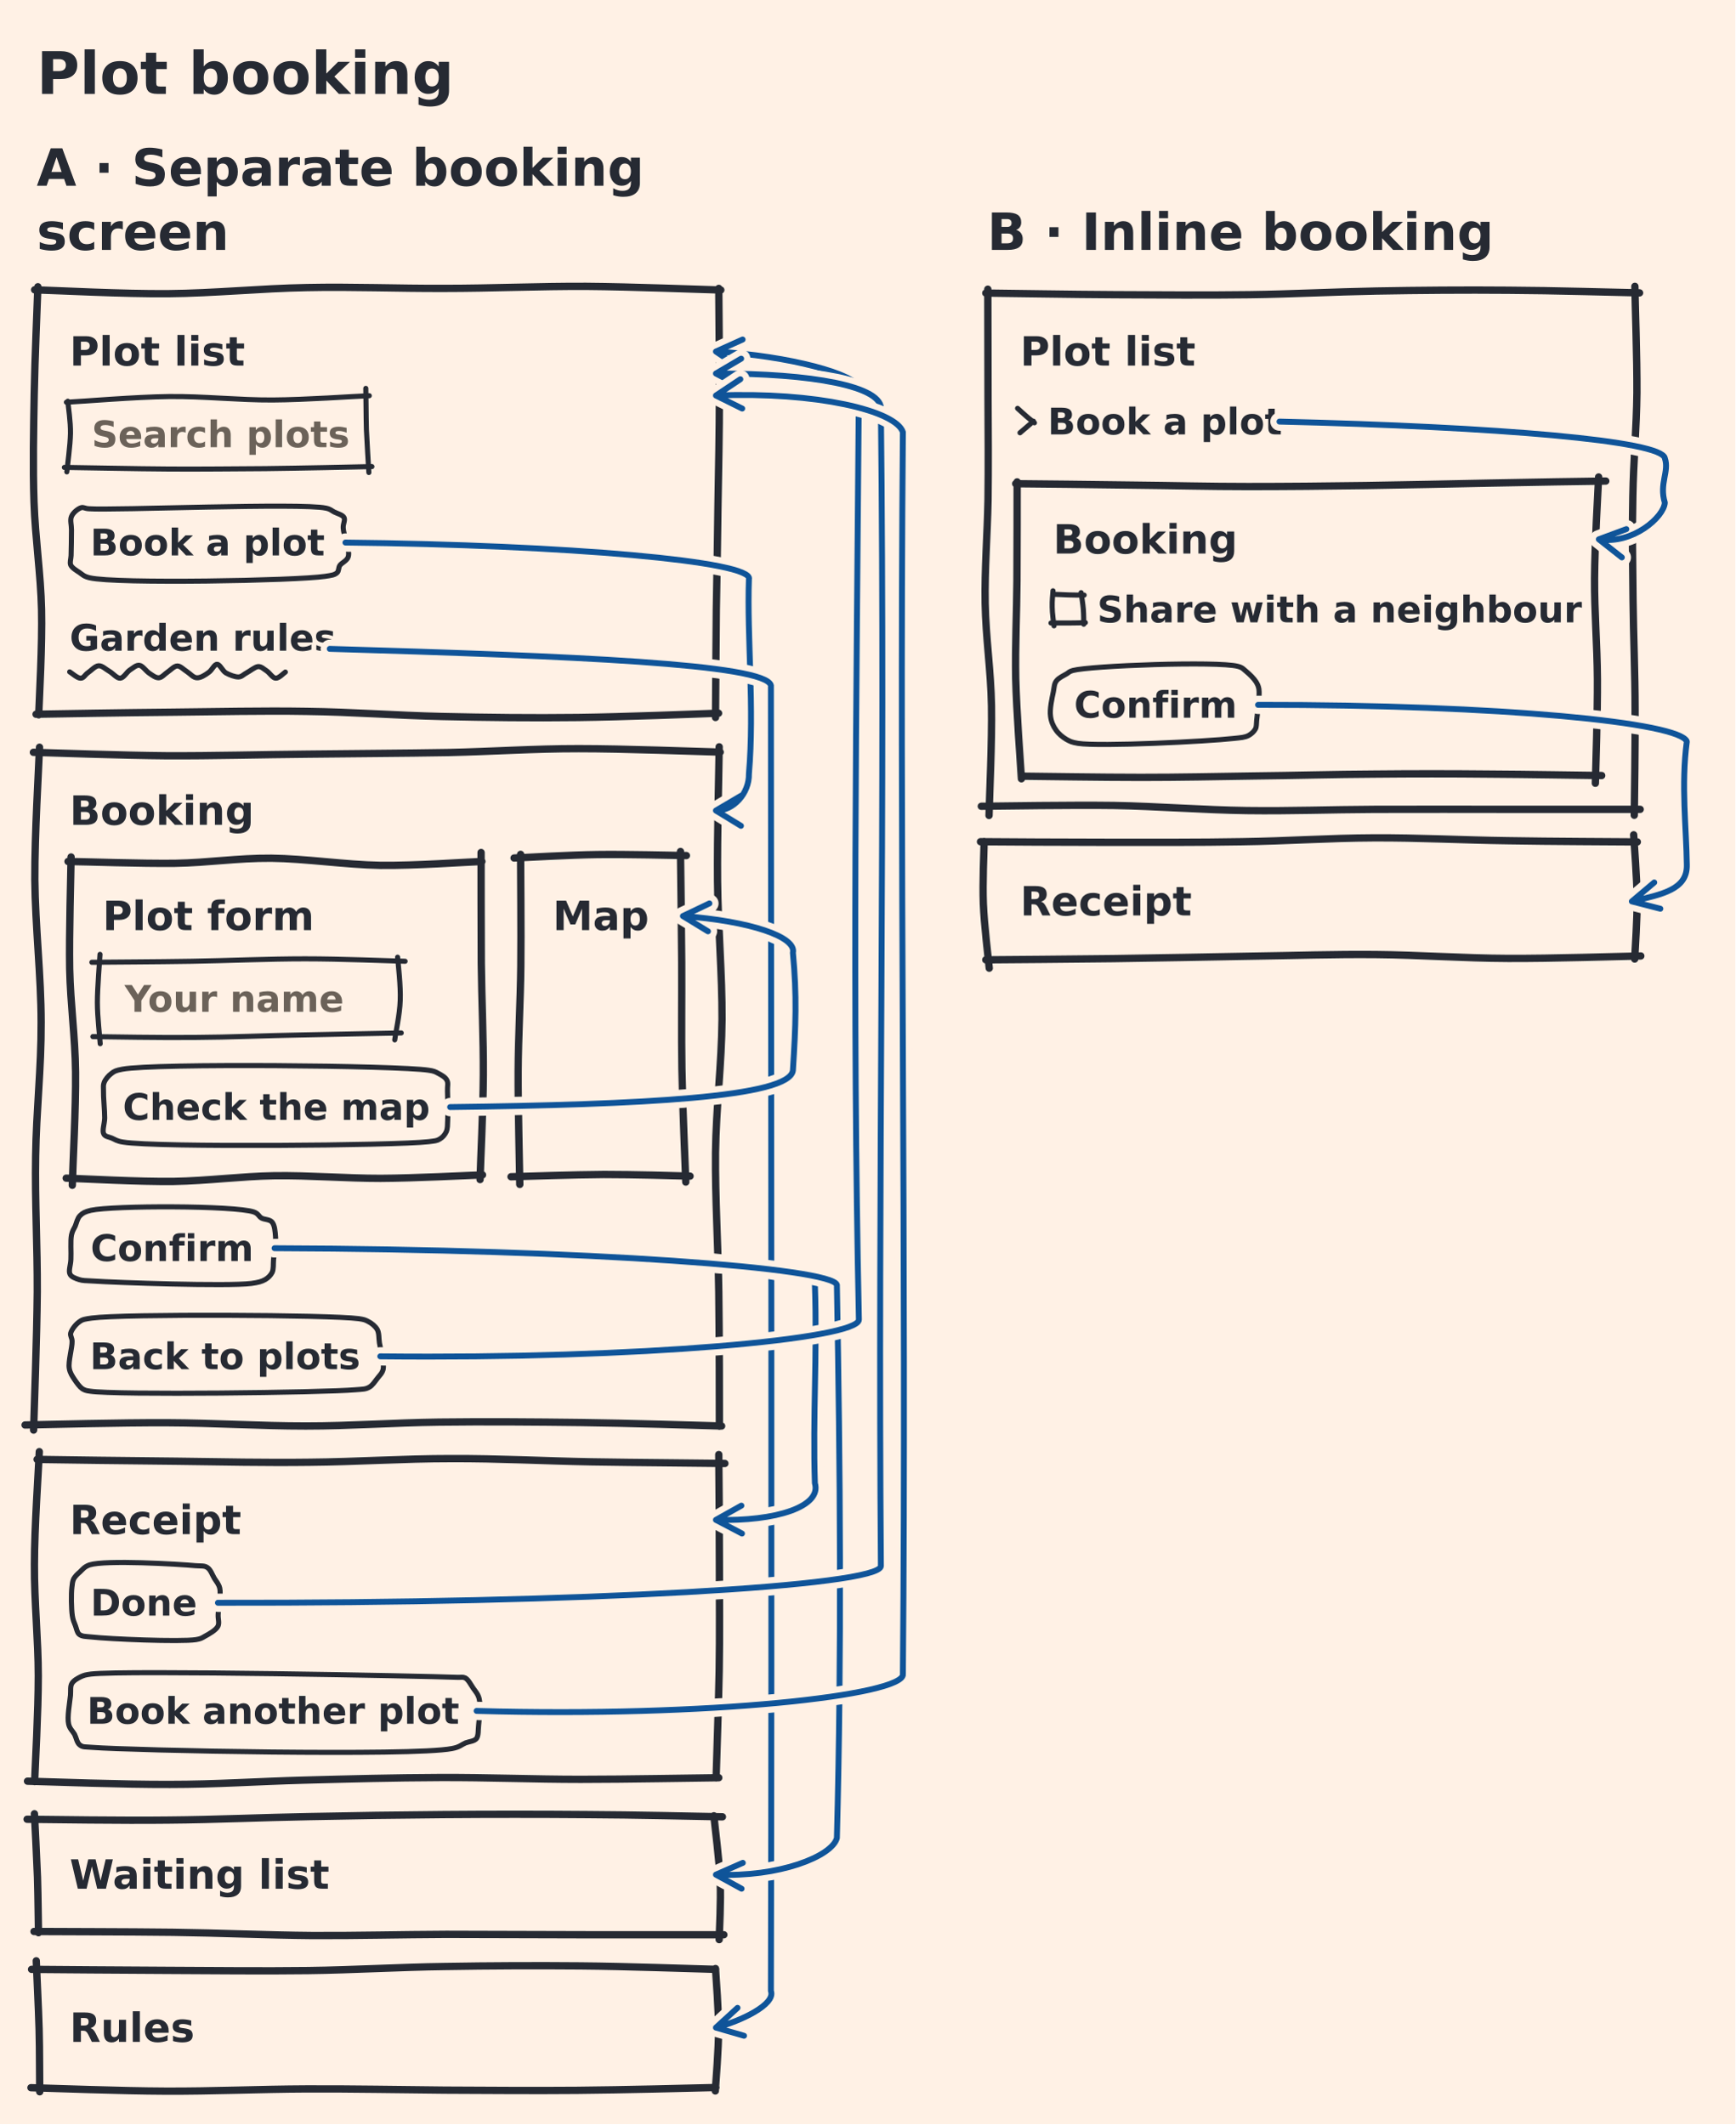
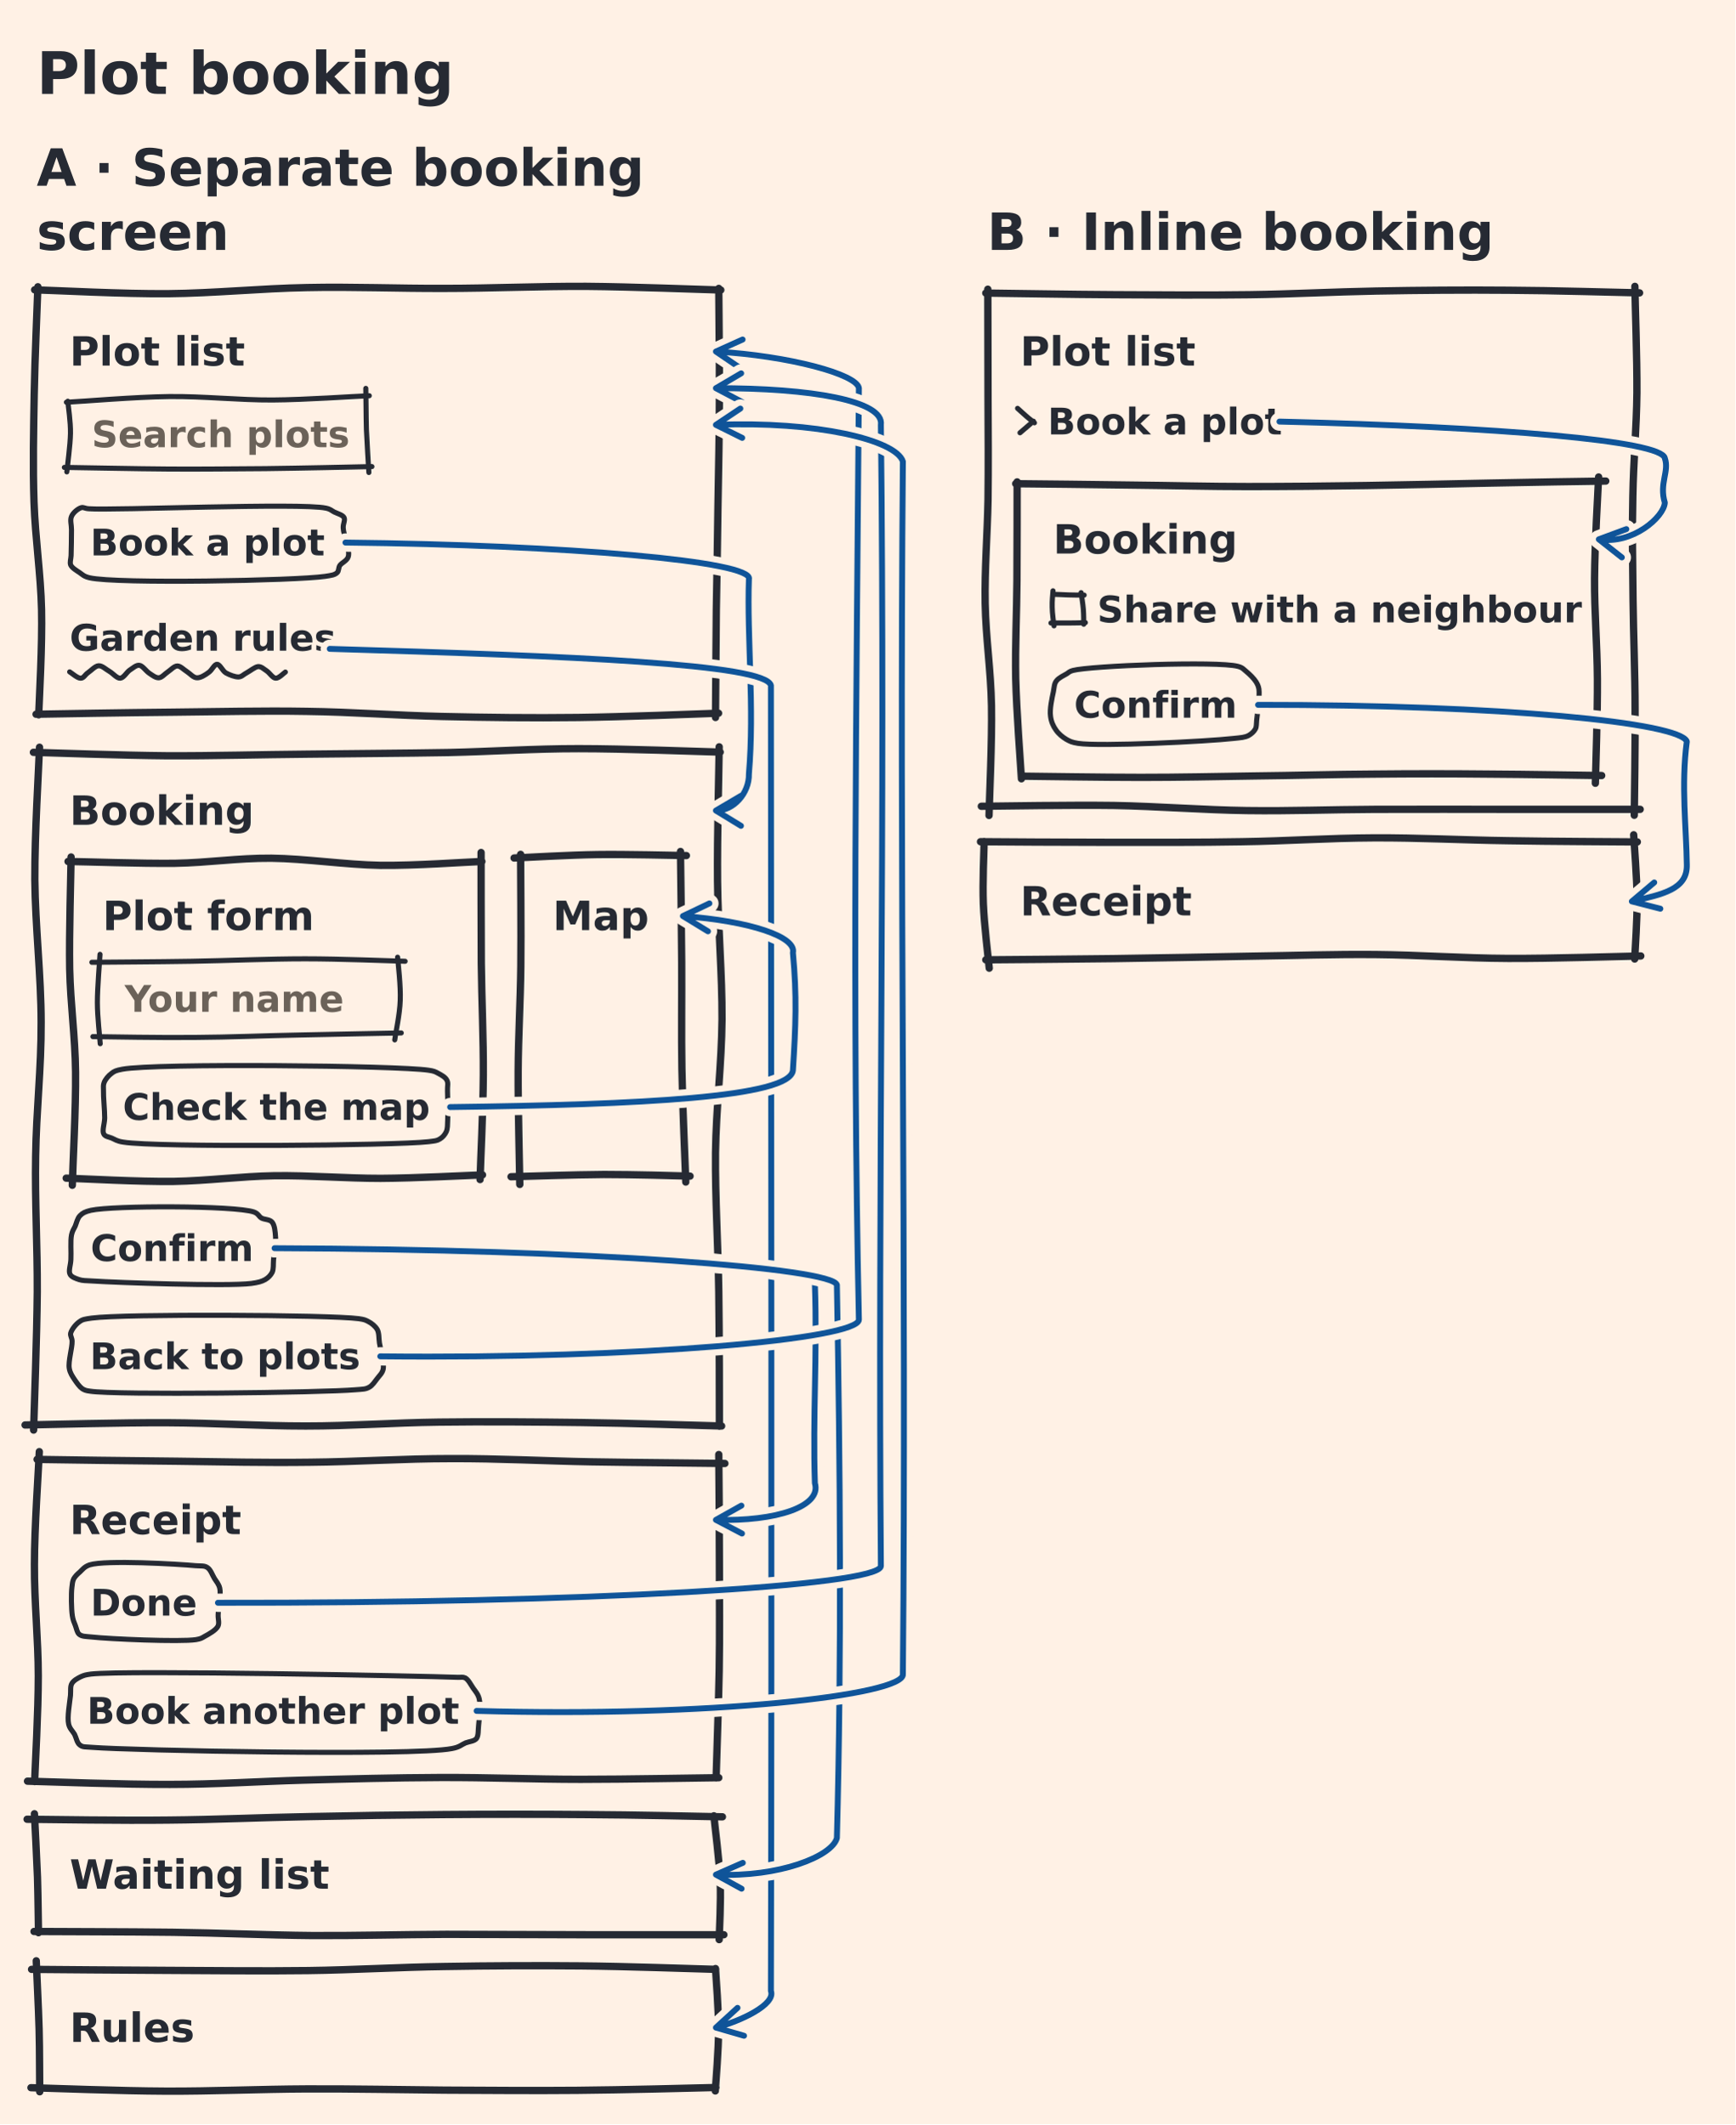
<svg xmlns="http://www.w3.org/2000/svg" viewBox="-18.0 -144.0 852.0 1043.0" width="852.0" height="1043.0" role="img">
  <rect x="-18.0" y="-144.0" width="852.0" height="1043.0" fill="#fff1e5" />
  <text text-anchor="start" font-family="'Atkinson Hyperlegible Next', Avenir, 'Segoe UI', Seravek, Ubuntu, Calibri, 'DejaVu Sans', sans-serif" font-size="28.8" font-weight="700" fill="#262a33">
    <tspan x="0.0" y="-97.9">Plot booking</tspan>
  </text>
  <g class="variant">
    <text text-anchor="start" font-family="'Atkinson Hyperlegible Next', Avenir, 'Segoe UI', Seravek, Ubuntu, Calibri, 'DejaVu Sans', sans-serif" font-size="25.2" font-weight="700" fill="#262a33">
      <tspan x="0.0" y="-52.8">A · Separate booking</tspan>
      <tspan x="0.0" y="-21.3">screen</tspan>
    </text>
    <g class="place">
      <path d="M-1.0,-1.7 C9.9,-1.4 42.4,0.4 64.7,0.2 C86.9,0.0 110.1,-2.4 132.6,-2.8 C155.2,-3.3 177.2,-2.3 200.1,-2.4 C223.0,-2.4 247.2,-3.5 269.9,-3.4 C292.5,-3.2 324.9,-1.9 335.9,-1.6 M334.9,-2.4 C334.9,6.4 335.3,32.3 335.2,50.1 C335.2,67.9 334.8,87.1 334.5,104.6 C334.3,122.2 334.0,138.1 333.7,155.4 C333.5,172.7 333.4,199.5 333.3,208.3 M334.8,206.2 C323.3,206.6 288.4,208.0 265.8,208.3 C243.1,208.6 221.2,208.3 199.0,207.8 C176.8,207.3 154.9,205.6 132.7,205.3 C110.6,204.9 88.5,205.5 66.3,205.7 C44.1,205.9 10.8,206.5 -0.3,206.7 M1.0,207.0 C1.3,198.4 2.8,172.7 2.4,155.3 C2.0,137.9 -0.7,120.2 -1.3,102.6 C-1.9,85.0 -1.5,67.1 -1.2,49.5 C-0.9,31.8 0.3,5.6 0.6,-3.2" fill="none" stroke="#262a33" stroke-width="3.6" stroke-linecap="round" stroke-linejoin="round" />
      <text text-anchor="start" font-family="'Atkinson Hyperlegible Next', Avenir, 'Segoe UI', Seravek, Ubuntu, Calibri, 'DejaVu Sans', sans-serif" font-size="19.8" font-weight="700" fill="#262a33">
        <tspan x="16.2" y="35.5">Plot list</tspan>
      </text>
    </g>
    <g class="affordance">
      <path d="M14.6,53.5 C23.0,53.1 48.1,50.9 65.0,50.7 C81.8,50.5 99.5,52.5 115.8,52.4 C132.2,52.3 155.4,50.6 163.3,50.3 M161.6,46.7 C161.7,50.1 161.7,60.1 161.9,67.0 C162.2,73.9 162.9,84.5 163.1,88.0 M164.6,85.1 C155.9,85.3 128.9,85.9 112.3,86.1 C95.7,86.2 81.6,86.4 65.2,86.3 C48.7,86.2 22.2,85.6 13.6,85.5 M14.8,87.7 C15.1,84.6 16.5,74.6 16.6,68.8 C16.7,63.0 15.5,55.7 15.3,53.0" fill="none" stroke="#262a33" stroke-width="2.5" stroke-linecap="round" stroke-linejoin="round" />
      <text text-anchor="start" font-family="'Atkinson Hyperlegible Next', Avenir, 'Segoe UI', Seravek, Ubuntu, Calibri, 'DejaVu Sans', sans-serif" font-size="18.0" font-weight="600" fill="#6b6259">
        <tspan x="27.0" y="75.6">Search plots</tspan>
      </text>
    </g>
    <g class="affordance">
      <path d="M17.1,116.1 C17.1,113.6 16.3,111.4 17.1,109.6 C17.8,107.8 20.2,105.8 21.8,105.3 C23.1,104.9 23.5,105.7 25.7,105.8 C37.6,106.7 129.8,102.8 142.0,105.5 C144.4,106.0 144.7,106.7 146.1,107.4 C147.7,108.2 150.2,108.8 150.9,110.1 C151.6,111.4 150.4,113.1 150.5,115.2 C150.6,118.7 154.0,126.1 153.0,129.3 C152.4,131.4 149.7,132.3 148.8,133.7 C148.1,134.9 148.4,136.4 147.5,137.2 C146.3,138.3 144.9,138.5 141.6,139.0 C127.4,141.1 39.2,142.8 26.0,139.7 C23.1,139.0 22.6,138.2 21.0,137.1 C19.5,136.1 17.4,134.9 16.7,133.4 C16.2,132.0 16.8,130.7 16.9,128.8 C17.0,125.6 17.1,119.6 17.1,116.1 Z" fill="none" stroke="#262a33" stroke-width="2.5" stroke-linecap="round" stroke-linejoin="round" />
      <text text-anchor="middle" font-family="'Atkinson Hyperlegible Next', Avenir, 'Segoe UI', Seravek, Ubuntu, Calibri, 'DejaVu Sans', sans-serif" font-size="18.0" font-weight="600" fill="#262a33">
        <tspan x="83.9" y="128.7">Book a plot</tspan>
      </text>
    </g>
    <g class="affordance">
      <path d="M16.2,185.9 C17.1,186.4 20.0,189.0 21.5,189.0 C23.1,189.1 23.7,187.3 25.2,186.3 C26.7,185.3 28.7,183.0 30.4,182.9 C32.2,182.8 34.0,184.7 35.8,185.7 C37.5,186.7 39.4,189.1 41.0,189.0 C42.7,188.9 44.1,186.2 45.6,185.1 C47.2,184.1 48.9,182.4 50.5,182.7 C52.0,182.9 53.6,185.4 55.2,186.5 C56.7,187.5 58.4,188.9 60.0,188.8 C61.5,188.7 62.9,186.9 64.4,185.9 C65.9,184.9 67.5,183.0 69.1,183.0 C70.6,183.0 72.2,184.8 73.8,185.8 C75.4,186.8 76.9,188.8 78.7,188.8 C80.5,188.9 82.8,187.4 84.4,186.2 C86.1,185.1 87.2,182.1 88.6,182.2 C90.0,182.2 91.2,185.4 92.9,186.4 C94.7,187.4 97.3,188.4 99.0,188.4 C100.7,188.4 101.6,187.1 103.2,186.3 C104.9,185.4 107.1,183.5 108.7,183.3 C110.3,183.2 111.5,184.5 112.9,185.4 C114.4,186.4 115.9,189.0 117.4,189.0 C118.9,189.1 121.3,186.5 122.1,186.0" fill="none" stroke="#262a33" stroke-width="2.5" stroke-linecap="round" stroke-linejoin="round" />
      <text text-anchor="start" font-family="'Atkinson Hyperlegible Next', Avenir, 'Segoe UI', Seravek, Ubuntu, Calibri, 'DejaVu Sans', sans-serif" font-size="18.0" font-weight="600" fill="#262a33">
        <tspan x="16.2" y="175.5">Garden rules</tspan>
      </text>
    </g>
    <g class="place">
      <path d="M-1.6,225.4 C9.3,225.7 41.4,226.9 63.9,227.1 C86.3,227.2 110.1,226.5 133.1,226.3 C156.2,226.0 180.0,225.9 202.2,225.5 C224.4,225.0 243.9,223.6 266.1,223.6 C288.4,223.6 324.0,225.0 335.6,225.3 M335.1,222.7 C335.0,233.7 334.1,266.3 334.3,288.6 C334.5,310.9 336.6,334.2 336.5,356.5 C336.3,378.7 333.6,399.7 333.3,422.0 C333.1,444.3 334.6,467.9 334.9,490.3 C335.2,512.7 335.2,545.3 335.2,556.3 M336.3,556.2 C324.8,555.9 290.6,554.8 267.4,554.5 C244.3,554.2 219.9,554.0 197.4,554.3 C174.8,554.6 154.3,556.2 132.1,556.2 C109.8,556.2 87.1,554.7 64.1,554.6 C41.1,554.5 5.9,555.5 -5.7,555.7 M-1.5,558.2 C-1.2,546.8 0.1,512.8 0.3,490.3 C0.4,467.9 -0.9,445.7 -0.5,423.6 C-0.2,401.6 2.3,380.6 2.2,358.0 C2.2,335.4 -0.7,310.5 -0.9,288.0 C-1.0,265.4 1.0,233.8 1.4,222.9" fill="none" stroke="#262a33" stroke-width="3.6" stroke-linecap="round" stroke-linejoin="round" />
      <text text-anchor="start" font-family="'Atkinson Hyperlegible Next', Avenir, 'Segoe UI', Seravek, Ubuntu, Calibri, 'DejaVu Sans', sans-serif" font-size="19.8" font-weight="700" fill="#262a33">
        <tspan x="16.2" y="261.0">Booking</tspan>
      </text>
    </g>
    <g class="place">
      <path d="M15.4,279.0 C24.2,279.1 51.3,280.1 67.9,279.9 C84.6,279.6 98.4,277.3 115.2,277.4 C132.0,277.6 151.5,280.6 168.8,280.9 C186.0,281.1 210.3,279.3 218.6,279.0 M218.2,274.6 C218.2,283.7 218.2,310.8 218.3,329.0 C218.5,347.2 219.4,366.2 219.3,383.9 C219.2,401.6 217.9,426.7 217.7,435.2 M218.9,432.9 C210.6,433.2 185.9,434.5 168.9,434.6 C151.9,434.6 133.9,433.1 116.9,433.3 C100.0,433.6 84.2,435.8 67.2,436.1 C50.1,436.3 23.3,434.8 14.5,434.5 M17.5,438.0 C17.7,428.7 19.3,400.1 19.1,382.4 C18.9,364.7 16.6,349.3 16.2,331.7 C15.9,314.1 16.8,285.9 16.9,276.8" fill="none" stroke="#262a33" stroke-width="3.6" stroke-linecap="round" stroke-linejoin="round" />
      <text text-anchor="start" font-family="'Atkinson Hyperlegible Next', Avenir, 'Segoe UI', Seravek, Ubuntu, Calibri, 'DejaVu Sans', sans-serif" font-size="19.8" font-weight="700" fill="#262a33">
        <tspan x="32.4" y="312.7">Plot form</tspan>
      </text>
    </g>
    <g class="affordance">
      <path d="M27.1,328.5 C35.3,328.4 58.8,328.3 76.2,328.0 C93.7,327.7 114.3,326.8 131.8,326.8 C149.2,326.8 172.7,327.8 180.9,328.0 M177.2,326.0 C177.5,329.5 178.8,340.4 178.5,347.2 C178.3,354.0 176.2,363.3 175.8,366.6 M179.0,363.2 C170.7,363.4 146.2,363.8 129.4,364.2 C112.5,364.5 94.9,365.3 77.9,365.4 C60.9,365.6 36.0,365.1 27.6,365.0 M31.2,368.5 C31.0,365.1 29.8,355.5 29.8,348.2 C29.8,340.9 30.9,328.5 31.1,324.6" fill="none" stroke="#262a33" stroke-width="2.5" stroke-linecap="round" stroke-linejoin="round" />
      <text text-anchor="start" font-family="'Atkinson Hyperlegible Next', Avenir, 'Segoe UI', Seravek, Ubuntu, Calibri, 'DejaVu Sans', sans-serif" font-size="18.0" font-weight="600" fill="#6b6259">
        <tspan x="43.2" y="352.8">Your name</tspan>
      </text>
    </g>
    <g class="affordance">
      <path d="M32.8,391.5 C32.8,389.8 32.6,388.9 33.1,387.6 C33.7,386.0 35.2,384.2 36.7,383.1 C38.1,382.0 38.9,381.6 42.1,381.0 C58.0,378.0 177.4,379.2 192.4,381.5 C195.1,381.9 195.6,382.2 197.1,383.0 C198.6,383.8 200.7,384.9 201.4,386.4 C202.2,387.8 201.6,389.4 201.7,391.6 C201.8,395.1 202.0,402.2 201.8,405.9 C201.7,408.3 201.8,410.1 201.1,411.7 C200.4,413.2 199.3,414.5 197.9,415.3 C196.5,416.2 195.5,416.2 192.4,416.6 C176.4,418.5 58.8,419.5 42.5,416.8 C39.2,416.3 38.5,415.5 36.8,414.8 C35.3,414.2 33.7,414.1 33.0,412.9 C32.0,411.3 33.3,408.0 33.4,405.0 C33.4,401.1 32.7,394.7 32.8,391.5 Z" fill="none" stroke="#262a33" stroke-width="2.5" stroke-linecap="round" stroke-linejoin="round" />
      <text text-anchor="middle" font-family="'Atkinson Hyperlegible Next', Avenir, 'Segoe UI', Seravek, Ubuntu, Calibri, 'DejaVu Sans', sans-serif" font-size="18.0" font-weight="600" fill="#262a33">
        <tspan x="117.7" y="405.9">Check the map</tspan>
      </text>
    </g>
    <g class="place">
      <path d="M234.4,277.3 C241.2,277.0 261.3,275.8 275.4,275.6 C289.5,275.4 311.8,276.0 319.0,276.1 M316.1,274.1 C316.2,283.2 316.6,310.8 316.7,328.6 C316.8,346.4 316.5,362.9 316.8,380.8 C317.1,398.8 318.4,427.1 318.7,436.4 M320.8,433.5 C313.7,433.3 293.2,432.7 278.5,432.7 C263.9,432.8 240.5,433.6 232.9,433.8 M237.2,437.6 C237.1,428.3 236.3,399.8 236.4,382.0 C236.5,364.2 237.5,348.3 237.7,330.5 C237.9,312.8 237.6,284.7 237.6,275.5" fill="none" stroke="#262a33" stroke-width="3.6" stroke-linecap="round" stroke-linejoin="round" />
      <text text-anchor="start" font-family="'Atkinson Hyperlegible Next', Avenir, 'Segoe UI', Seravek, Ubuntu, Calibri, 'DejaVu Sans', sans-serif" font-size="19.8" font-weight="700" fill="#262a33">
        <tspan x="253.4" y="312.7">Map</tspan>
      </text>
    </g>
    <g class="affordance">
      <path d="M17.1,462.4 C17.5,460.5 18.2,459.5 18.9,458.1 C19.6,456.4 20.0,454.2 21.3,452.9 C22.6,451.6 23.7,451.0 26.6,450.3 C37.5,447.9 97.2,447.9 106.6,451.1 C108.9,451.9 109.0,453.3 110.4,454.1 C111.9,454.9 114.3,454.7 115.5,456.0 C116.9,457.6 117.1,460.8 117.3,463.5 C117.5,466.8 116.7,471.2 116.3,474.4 C116.1,476.8 116.4,479.1 115.6,480.8 C114.8,482.3 113.7,483.4 112.2,484.3 C110.4,485.3 108.9,485.7 105.4,486.2 C93.5,487.7 39.0,485.8 27.4,485.0 C24.0,484.8 22.7,484.9 20.8,484.3 C19.1,483.7 17.1,483.1 16.4,481.7 C15.5,480.1 16.7,477.2 16.8,474.5 C17.0,470.9 16.5,465.3 17.1,462.4 Z" fill="none" stroke="#262a33" stroke-width="2.5" stroke-linecap="round" stroke-linejoin="round" />
      <text text-anchor="middle" font-family="'Atkinson Hyperlegible Next', Avenir, 'Segoe UI', Seravek, Ubuntu, Calibri, 'DejaVu Sans', sans-serif" font-size="18.0" font-weight="600" fill="#262a33">
        <tspan x="66.5" y="475.2">Confirm</tspan>
      </text>
    </g>
    <g class="affordance">
      <path d="M17.4,514.6 C17.4,512.9 16.4,512.0 16.7,510.6 C17.2,508.8 19.2,506.2 21.0,505.0 C22.6,503.8 23.7,503.7 27.1,503.2 C42.5,501.1 144.3,501.6 158.1,503.5 C160.8,503.9 161.3,504.1 162.8,504.9 C164.4,505.7 166.2,507.1 167.2,508.8 C168.2,510.6 167.9,512.9 168.3,515.5 C168.9,519.1 170.8,525.3 170.1,528.4 C169.6,530.4 168.3,531.4 167.2,532.9 C166.0,534.4 164.9,536.3 163.2,537.2 C161.4,538.2 160.2,538.1 156.6,538.4 C140.7,539.8 38.7,541.1 26.2,539.1 C24.0,538.8 23.6,538.6 22.4,537.9 C21.0,536.9 19.7,535.0 18.6,533.4 C17.5,531.7 16.4,530.2 16.0,527.9 C15.4,524.5 17.5,517.8 17.4,514.6 Z" fill="none" stroke="#262a33" stroke-width="2.5" stroke-linecap="round" stroke-linejoin="round" />
      <text text-anchor="middle" font-family="'Atkinson Hyperlegible Next', Avenir, 'Segoe UI', Seravek, Ubuntu, Calibri, 'DejaVu Sans', sans-serif" font-size="18.0" font-weight="600" fill="#262a33">
        <tspan x="92.5" y="528.3">Back to plots</tspan>
      </text>
    </g>
    <g class="place">
      <path d="M0.2,572.6 C11.6,572.8 46.7,573.3 69.1,573.5 C91.4,573.8 111.8,574.3 134.2,574.0 C156.6,573.8 180.4,572.2 203.4,572.2 C226.5,572.1 250.0,573.4 272.4,573.8 C294.8,574.2 326.9,574.4 337.9,574.6 M334.9,570.2 C335.0,579.0 335.2,605.3 335.2,623.0 C335.2,640.8 335.4,658.9 335.1,676.5 C334.8,694.2 333.8,720.2 333.6,729.0 M334.9,728.9 C323.6,729.0 289.9,729.7 267.1,729.7 C244.3,729.7 220.8,728.7 198.1,728.8 C175.4,728.9 153.0,729.5 130.8,730.1 C108.7,730.7 87.9,732.2 65.3,732.2 C42.8,732.3 7.2,730.9 -4.5,730.6 M-1.0,730.8 C-0.7,722.2 0.8,696.7 0.8,678.9 C0.8,661.2 -1.2,642.6 -1.1,624.2 C-1.1,605.9 0.9,578.1 1.3,568.8" fill="none" stroke="#262a33" stroke-width="3.6" stroke-linecap="round" stroke-linejoin="round" />
      <text text-anchor="start" font-family="'Atkinson Hyperlegible Next', Avenir, 'Segoe UI', Seravek, Ubuntu, Calibri, 'DejaVu Sans', sans-serif" font-size="19.8" font-weight="700" fill="#262a33">
        <tspan x="16.2" y="609.3">Receipt</tspan>
      </text>
    </g>
    <g class="affordance">
      <path d="M17.3,635.4 C17.5,633.6 17.6,632.5 18.2,631.2 C18.9,630.0 20.0,628.9 21.2,627.9 C22.6,626.6 23.4,625.3 26.0,624.4 C33.9,621.9 69.5,624.0 78.1,624.8 C80.9,625.0 82.3,624.7 83.8,625.7 C85.4,626.7 86.2,629.3 87.3,631.1 C88.3,632.7 89.4,633.8 89.9,635.9 C90.6,639.1 89.2,645.4 89.1,648.8 C89.0,651.1 89.8,652.8 89.0,654.5 C88.0,656.5 84.5,658.4 82.5,659.5 C81.0,660.4 80.5,660.7 78.2,661.1 C70.5,662.3 35.6,660.8 26.9,659.8 C23.9,659.5 22.3,659.6 20.9,658.5 C19.8,657.6 19.6,655.7 19.0,654.2 C18.4,652.7 17.8,651.4 17.5,649.3 C17.0,645.9 16.9,638.6 17.3,635.4 Z" fill="none" stroke="#262a33" stroke-width="2.5" stroke-linecap="round" stroke-linejoin="round" />
      <text text-anchor="middle" font-family="'Atkinson Hyperlegible Next', Avenir, 'Segoe UI', Seravek, Ubuntu, Calibri, 'DejaVu Sans', sans-serif" font-size="18.0" font-weight="600" fill="#262a33">
        <tspan x="52.6" y="649.3">Done</tspan>
      </text>
    </g>
    <g class="affordance">
      <path d="M16.6,688.5 C16.8,686.1 16.4,684.1 17.3,682.6 C18.2,681.1 20.1,680.1 21.7,679.3 C23.3,678.6 23.8,678.4 26.7,678.0 C43.7,676.0 190.6,679.0 206.3,679.6 C208.6,679.7 209.1,679.3 210.4,679.9 C211.9,680.7 213.1,683.1 214.3,684.9 C215.5,686.6 216.8,688.0 217.3,690.3 C218.1,693.6 217.3,699.5 217.0,703.0 C216.7,705.6 217.0,708.2 215.9,709.7 C214.8,711.0 212.5,711.1 210.6,711.8 C208.5,712.7 207.7,713.9 203.8,714.6 C184.6,718.4 45.9,715.5 27.4,714.0 C23.9,713.7 22.7,714.0 21.3,712.9 C19.8,711.9 19.5,709.4 18.6,707.6 C17.6,705.9 16.2,704.8 15.7,702.6 C14.9,699.2 16.2,692.2 16.6,688.5 Z" fill="none" stroke="#262a33" stroke-width="2.5" stroke-linecap="round" stroke-linejoin="round" />
      <text text-anchor="middle" font-family="'Atkinson Hyperlegible Next', Avenir, 'Segoe UI', Seravek, Ubuntu, Calibri, 'DejaVu Sans', sans-serif" font-size="18.0" font-weight="600" fill="#262a33">
        <tspan x="116.1" y="702.4">Book another plot</tspan>
      </text>
    </g>
    <g class="place">
      <path d="M-4.7,749.3 C6.9,749.4 41.7,750.0 64.8,749.7 C87.8,749.5 111.2,748.4 133.7,748.0 C156.2,747.5 177.0,747.2 199.7,747.0 C222.4,746.8 247.2,746.8 270.0,747.0 C292.9,747.1 325.6,747.9 336.7,748.1 M332.5,747.6 C333.0,753.0 335.2,769.6 335.6,779.8 C336.0,789.9 335.2,803.6 335.1,808.4 M337.4,806.0 C326.1,806.0 292.7,806.0 269.9,806.0 C247.2,806.0 223.4,805.8 201.0,805.8 C178.6,805.9 157.8,806.5 135.5,806.4 C113.1,806.2 89.8,805.1 67.0,804.8 C44.2,804.5 10.1,804.5 -1.3,804.4 M0.9,805.0 C0.8,800.5 0.7,787.6 0.4,777.8 C0.0,768.1 -0.8,751.8 -1.1,746.6" fill="none" stroke="#262a33" stroke-width="3.6" stroke-linecap="round" stroke-linejoin="round" />
      <text text-anchor="start" font-family="'Atkinson Hyperlegible Next', Avenir, 'Segoe UI', Seravek, Ubuntu, Calibri, 'DejaVu Sans', sans-serif" font-size="19.8" font-weight="700" fill="#262a33">
        <tspan x="16.2" y="783.4">Waiting list</tspan>
      </text>
    </g>
    <g class="place">
      <path d="M-2.5,823.0 C8.6,823.1 41.7,823.4 64.4,823.5 C87.0,823.6 110.5,823.9 133.2,823.6 C155.8,823.3 177.9,821.9 200.2,821.6 C222.6,821.2 244.8,821.1 267.0,821.3 C289.2,821.5 322.3,822.7 333.4,823.0 M333.3,822.6 C333.6,827.6 334.8,842.7 334.8,852.7 C334.8,862.7 333.5,877.7 333.2,882.7 M333.5,881.0 C322.1,881.3 287.6,882.2 265.4,882.4 C243.2,882.6 222.3,882.4 200.2,882.3 C178.0,882.1 155.3,881.6 132.5,881.7 C109.8,881.8 86.0,882.9 63.4,882.8 C40.9,882.7 8.3,881.4 -2.8,881.1 M1.5,883.1 C1.4,877.9 1.5,863.0 1.2,852.3 C0.9,841.6 0.0,824.4 -0.2,818.8" fill="none" stroke="#262a33" stroke-width="3.6" stroke-linecap="round" stroke-linejoin="round" />
      <text text-anchor="start" font-family="'Atkinson Hyperlegible Next', Avenir, 'Segoe UI', Seravek, Ubuntu, Calibri, 'DejaVu Sans', sans-serif" font-size="19.8" font-weight="700" fill="#262a33">
        <tspan x="16.2" y="858.6">Rules</tspan>
      </text>
    </g>
  </g>
  <g class="variant">
    <text text-anchor="start" font-family="'Atkinson Hyperlegible Next', Avenir, 'Segoe UI', Seravek, Ubuntu, Calibri, 'DejaVu Sans', sans-serif" font-size="25.2" font-weight="700" fill="#262a33">
      <tspan x="466.7" y="-21.3">B · Inline booking</tspan>
    </text>
    <g class="place">
      <path d="M466.0,-0.1 C476.6,0.0 508.1,0.6 529.7,0.7 C551.3,0.8 574.2,1.0 595.5,0.7 C616.8,0.4 636.5,-0.7 657.6,-1.1 C678.8,-1.5 701.1,-1.7 722.6,-1.5 C744.2,-1.4 776.3,-0.4 787.0,-0.2 M784.7,-3.4 C784.8,5.3 785.8,31.7 785.7,48.9 C785.5,66.0 784.0,82.6 783.7,99.5 C783.3,116.5 783.6,133.1 783.8,150.6 C784.0,168.1 784.8,186.8 784.8,204.4 C784.9,222.0 784.5,247.6 784.4,256.3 M787.3,253.4 C776.9,253.4 746.5,253.4 724.8,253.4 C703.0,253.4 678.6,253.3 656.8,253.4 C635.0,253.5 615.5,254.3 594.2,254.0 C572.9,253.7 550.6,251.9 528.9,251.5 C507.2,251.2 474.6,251.8 463.8,251.9 M467.6,256.4 C467.8,247.4 469.1,219.9 468.8,202.6 C468.5,185.2 466.0,169.1 465.7,152.3 C465.4,135.4 466.8,118.3 467.1,101.5 C467.3,84.7 467.2,68.6 467.1,51.4 C467.1,34.2 467.0,6.9 467.0,-2.0" fill="none" stroke="#262a33" stroke-width="3.6" stroke-linecap="round" stroke-linejoin="round" />
      <text text-anchor="start" font-family="'Atkinson Hyperlegible Next', Avenir, 'Segoe UI', Seravek, Ubuntu, Calibri, 'DejaVu Sans', sans-serif" font-size="19.8" font-weight="700" fill="#262a33">
        <tspan x="482.9" y="35.5">Plot list</tspan>
      </text>
    </g>
    <g class="affordance">
      <path d="M481.6,56.5 C482.3,57.1 484.2,58.9 485.6,60.1 C486.9,61.3 489.2,63.0 489.9,63.6 M489.4,62.8 C488.9,63.3 487.3,64.6 486.2,65.6 C485.1,66.5 483.4,68.0 482.8,68.5" fill="none" stroke="#262a33" stroke-width="2.5" stroke-linecap="round" stroke-linejoin="round" />
      <text text-anchor="start" font-family="'Atkinson Hyperlegible Next', Avenir, 'Segoe UI', Seravek, Ubuntu, Calibri, 'DejaVu Sans', sans-serif" font-size="18.0" font-weight="600" fill="#262a33">
        <tspan x="496.4" y="69.3">Book a plot</tspan>
      </text>
    </g>
    <g class="place">
      <path d="M480.7,93.5 C490.4,93.6 519.9,93.9 538.9,94.2 C557.9,94.4 575.7,94.9 594.7,94.9 C613.7,94.9 633.0,94.7 652.8,94.4 C672.6,94.1 693.8,93.6 713.4,93.2 C733.0,92.8 760.9,92.3 770.4,92.2 M766.9,90.2 C766.5,98.5 765.0,123.5 764.9,140.0 C764.8,156.5 766.2,172.7 766.3,189.4 C766.4,206.2 765.5,232.1 765.3,240.6 M768.4,236.8 C759.2,236.7 731.8,236.2 713.1,236.1 C694.4,235.9 675.7,235.9 656.5,236.1 C637.3,236.2 617.1,236.8 598.0,237.0 C578.9,237.3 561.2,237.7 542.1,237.7 C523.0,237.7 493.2,237.2 483.4,237.1 M483.5,238.4 C483.0,230.2 481.1,205.4 480.7,189.2 C480.4,173.0 481.2,157.3 481.3,141.2 C481.4,125.1 481.4,100.7 481.4,92.6" fill="none" stroke="#262a33" stroke-width="3.6" stroke-linecap="round" stroke-linejoin="round" />
      <text text-anchor="start" font-family="'Atkinson Hyperlegible Next', Avenir, 'Segoe UI', Seravek, Ubuntu, Calibri, 'DejaVu Sans', sans-serif" font-size="19.8" font-weight="700" fill="#262a33">
        <tspan x="499.1" y="127.8">Booking</tspan>
      </text>
    </g>
    <g class="affordance">
      <path d="M498.9,147.8 C500.2,147.8 503.9,148.0 506.5,148.1 C509.0,148.2 513.0,148.2 514.3,148.2 M512.8,147.0 C513.0,148.4 513.7,152.6 513.9,155.2 C514.1,157.8 514.1,161.3 514.1,162.5 M514.9,161.7 C513.5,161.8 509.4,161.9 506.5,161.9 C503.7,161.9 499.5,161.9 498.0,161.9 M499.5,163.3 C499.3,161.8 498.6,157.0 498.6,154.1 C498.5,151.2 498.9,147.4 499.0,146.1" fill="none" stroke="#262a33" stroke-width="2.5" stroke-linecap="round" stroke-linejoin="round" />
      <text text-anchor="start" font-family="'Atkinson Hyperlegible Next', Avenir, 'Segoe UI', Seravek, Ubuntu, Calibri, 'DejaVu Sans', sans-serif" font-size="18.0" font-weight="600" fill="#262a33">
        <tspan x="520.7" y="161.6">Share with a neighbour</tspan>
      </text>
    </g>
    <g class="affordance">
      <path d="M499.2,195.6 C499.6,193.4 499.6,191.7 500.7,190.3 C501.8,188.8 504.3,187.7 505.8,186.8 C506.9,186.1 507.0,185.7 508.8,185.2 C517.3,182.9 579.9,180.5 589.8,183.2 C592.2,183.8 592.6,184.7 594.0,185.8 C595.6,187.1 597.7,189.2 598.7,190.8 C599.4,192.0 599.8,192.7 600.1,194.3 C600.6,197.6 599.4,206.1 599.0,209.6 C598.8,211.5 599.0,212.7 598.4,213.9 C597.7,215.2 596.5,216.3 595.1,217.1 C593.2,218.1 591.4,218.2 587.5,218.6 C575.4,220.0 522.1,222.7 511.3,221.0 C508.2,220.5 507.3,220.0 505.5,219.0 C503.7,217.9 501.8,216.4 500.5,214.5 C499.1,212.6 498.1,210.3 497.8,207.7 C497.3,204.3 498.5,198.8 499.2,195.6 Z" fill="none" stroke="#262a33" stroke-width="2.5" stroke-linecap="round" stroke-linejoin="round" />
      <text text-anchor="middle" font-family="'Atkinson Hyperlegible Next', Avenir, 'Segoe UI', Seravek, Ubuntu, Calibri, 'DejaVu Sans', sans-serif" font-size="18.0" font-weight="600" fill="#262a33">
        <tspan x="549.4" y="208.4">Confirm</tspan>
      </text>
    </g>
    <g class="place">
      <path d="M463.4,269.3 C474.0,269.4 505.8,269.6 527.2,269.6 C548.6,269.6 570.2,269.7 591.7,269.3 C613.3,269.0 634.7,267.5 656.5,267.4 C678.2,267.3 700.7,268.5 722.3,268.8 C743.8,269.2 775.3,269.3 785.9,269.4 M784.1,265.9 C784.4,271.1 785.7,287.1 785.8,297.2 C785.9,307.4 784.8,322.0 784.6,326.9 M787.6,325.4 C776.7,325.6 744.0,326.7 722.4,326.6 C700.7,326.5 678.6,324.9 657.6,324.7 C636.6,324.5 617.8,325.2 596.3,325.5 C574.8,325.9 550.4,326.4 528.7,326.7 C507.0,327.0 476.5,327.2 466.0,327.3 M467.7,331.4 C467.2,326.1 465.2,310.1 464.8,299.7 C464.4,289.4 465.1,274.3 465.2,269.2" fill="none" stroke="#262a33" stroke-width="3.6" stroke-linecap="round" stroke-linejoin="round" />
      <text text-anchor="start" font-family="'Atkinson Hyperlegible Next', Avenir, 'Segoe UI', Seravek, Ubuntu, Calibri, 'DejaVu Sans', sans-serif" font-size="19.8" font-weight="700" fill="#262a33">
        <tspan x="482.9" y="305.5">Receipt</tspan>
      </text>
    </g>
  </g>
  <g class="arrow">
    <path d="M151.6,122.4 C260.2,123.6 352.4,131.6 349.7,140.4 C348.7,169.2 352.5,203.4 349.7,236.0 C349.9,245.6 342.0,254.2 333.5,254.0 M345.8,261.5 L333.5,254.0 L345.9,246.7" fill="none" stroke="#fff1e5" stroke-width="9.0" stroke-linecap="round" stroke-linejoin="round" />
    <path d="M151.6,122.4 C260.2,123.6 352.4,131.6 349.7,140.4 C348.7,169.2 352.5,203.4 349.7,236.0 C349.9,245.6 342.0,254.2 333.5,254.0 M345.8,261.5 L333.5,254.0 L345.9,246.7" fill="none" stroke="#0f5499" stroke-width="2.9" stroke-linecap="round" stroke-linejoin="round" />
  </g>
  <g class="arrow">
    <path d="M143.9,174.6 C262.0,178.1 358.3,182.0 360.5,192.6 C360.6,408.7 361.0,621.5 360.5,833.6 C363.0,840.3 345.4,848.5 333.5,851.6 M347.3,855.6 L333.5,851.6 L344.1,841.9" fill="none" stroke="#fff1e5" stroke-width="9.0" stroke-linecap="round" stroke-linejoin="round" />
    <path d="M143.9,174.6 C262.0,178.1 358.3,182.0 360.5,192.6 C360.6,408.7 361.0,621.5 360.5,833.6 C363.0,840.3 345.4,848.5 333.5,851.6 M347.3,855.6 L333.5,851.6 L344.1,841.9" fill="none" stroke="#0f5499" stroke-width="2.9" stroke-linecap="round" stroke-linejoin="round" />
  </g>
  <g class="arrow">
    <path d="M203.0,399.6 C296.8,398.4 369.8,394.8 371.3,381.6 C372.7,359.5 373.3,345.2 371.3,323.8 C373.1,316.0 350.5,308.3 317.3,305.8 M329.6,313.3 L317.3,305.8 L330.3,299.6" fill="none" stroke="#fff1e5" stroke-width="9.0" stroke-linecap="round" stroke-linejoin="round" />
    <path d="M203.0,399.6 C296.8,398.4 369.8,394.8 371.3,381.6 C372.7,359.5 373.3,345.2 371.3,323.8 C373.1,316.0 350.5,308.3 317.3,305.8 M329.6,313.3 L317.3,305.8 L330.3,299.6" fill="none" stroke="#0f5499" stroke-width="2.9" stroke-linecap="round" stroke-linejoin="round" />
  </g>
  <g class="arrow">
    <path d="M116.8,468.9 C265.6,465.5 385.7,478.7 382.1,486.9 C383.3,522.2 381.0,551.0 382.1,584.3 C385.5,595.7 363.2,603.1 333.5,602.3 M346.3,609.0 L333.5,602.3 L346.0,595.3" fill="none" stroke="#fff1e5" stroke-width="9.0" stroke-linecap="round" stroke-linejoin="round" />
    <path d="M116.8,468.9 C265.6,465.5 385.7,478.7 382.1,486.9 C383.3,522.2 381.0,551.0 382.1,584.3 C385.5,595.7 363.2,603.1 333.5,602.3 M346.3,609.0 L333.5,602.3 L346.0,595.3" fill="none" stroke="#0f5499" stroke-width="2.9" stroke-linecap="round" stroke-linejoin="round" />
  </g>
  <g class="arrow">
    <path d="M116.8,468.9 C272.3,469.5 390.8,478.7 392.9,486.9 C394.5,575.6 395.3,667.2 392.9,758.5 C390.6,767.5 364.4,777.9 333.5,776.5 M346.1,783.4 L333.5,776.5 L346.7,770.7" fill="none" stroke="#fff1e5" stroke-width="9.0" stroke-linecap="round" stroke-linejoin="round" />
    <path d="M116.8,468.9 C272.3,469.5 390.8,478.7 392.9,486.9 C394.5,575.6 395.3,667.2 392.9,758.5 C390.6,767.5 364.4,777.9 333.5,776.5 M346.1,783.4 L333.5,776.5 L346.7,770.7" fill="none" stroke="#0f5499" stroke-width="2.9" stroke-linecap="round" stroke-linejoin="round" />
  </g>
  <g class="arrow">
    <path d="M168.7,522.0 C296.6,523.4 403.6,513.4 403.7,504.0 C400.4,349.6 402.5,201.1 403.7,46.6 C402.9,39.8 369.3,30.7 333.5,28.6 M345.4,36.7 L333.5,28.6 L346.6,22.7" fill="none" stroke="#fff1e5" stroke-width="9.0" stroke-linecap="round" stroke-linejoin="round" />
    <path d="M168.7,522.0 C296.6,523.4 403.6,513.4 403.7,504.0 C400.4,349.6 402.5,201.1 403.7,46.6 C402.9,39.8 369.3,30.7 333.5,28.6 M345.4,36.7 L333.5,28.6 L346.6,22.7" fill="none" stroke="#0f5499" stroke-width="2.9" stroke-linecap="round" stroke-linejoin="round" />
  </g>
  <g class="arrow">
-     <path d="M89.0,643.0 C268.8,643.3 414.0,634.8 414.5,625.0 C413.0,437.0 416.7,249.6 414.5,57.4 C416.2,45.6 380.2,39.3 333.5,39.4 M346.2,46.1 L333.5,39.4 L345.9,32.1" fill="none" stroke="#fff1e5" stroke-width="9.0" stroke-linecap="round" stroke-linejoin="round" />
-     <path d="M89.0,643.0 C268.8,643.3 414.0,634.8 414.5,625.0 C413.0,437.0 416.7,249.6 414.5,57.4 C416.2,45.6 380.2,39.3 333.5,39.4 M346.2,46.1 L333.5,39.4 L345.9,32.1" fill="none" stroke="#0f5499" stroke-width="2.9" stroke-linecap="round" stroke-linejoin="round" />
+     <path d="M89.0,643.0 C268.8,643.3 414.0,634.8 414.5,625.0 C413.0,439.4 416.7,254.4 414.5,64.6 C416.2,52.8 380.2,46.5 333.5,46.6 M346.2,53.3 L333.5,46.6 L345.9,39.3" fill="none" stroke="#fff1e5" stroke-width="9.0" stroke-linecap="round" stroke-linejoin="round" />
+     <path d="M89.0,643.0 C268.8,643.3 414.0,634.8 414.5,625.0 C413.0,439.4 416.7,254.4 414.5,64.6 C416.2,52.8 380.2,46.5 333.5,46.6 M346.2,53.3 L333.5,46.6 L345.9,39.3" fill="none" stroke="#0f5499" stroke-width="2.9" stroke-linecap="round" stroke-linejoin="round" />
  </g>
  <g class="arrow">
-     <path d="M216.0,696.1 C330.6,699.4 426.2,688.3 425.3,678.1 C427.1,472.5 423.5,273.7 425.3,68.2 C422.0,57.7 382.9,48.2 333.5,50.2 M346.4,56.6 L333.5,50.2 L345.5,42.2" fill="none" stroke="#fff1e5" stroke-width="9.0" stroke-linecap="round" stroke-linejoin="round" />
-     <path d="M216.0,696.1 C330.6,699.4 426.2,688.3 425.3,678.1 C427.1,472.5 423.5,273.7 425.3,68.2 C422.0,57.7 382.9,48.2 333.5,50.2 M346.4,56.6 L333.5,50.2 L345.5,42.2" fill="none" stroke="#0f5499" stroke-width="2.9" stroke-linecap="round" stroke-linejoin="round" />
+     <path d="M216.0,696.1 C330.6,699.4 426.2,688.3 425.3,678.1 C427.1,477.3 423.5,283.3 425.3,82.6 C422.0,72.1 382.9,62.6 333.5,64.6 M346.4,71.0 L333.5,64.6 L345.5,56.6" fill="none" stroke="#fff1e5" stroke-width="9.0" stroke-linecap="round" stroke-linejoin="round" />
+     <path d="M216.0,696.1 C330.6,699.4 426.2,688.3 425.3,678.1 C427.1,477.3 423.5,283.3 425.3,82.6 C422.0,72.1 382.9,62.6 333.5,64.6 M346.4,71.0 L333.5,64.6 L345.5,56.6" fill="none" stroke="#0f5499" stroke-width="2.9" stroke-linecap="round" stroke-linejoin="round" />
  </g>
  <g class="arrow">
    <path d="M610.2,63.0 C717.6,65.6 798.1,72.4 799.4,81.0 C801.7,87.5 796.5,93.4 799.4,102.8 C799.0,109.8 783.6,123.5 767.0,120.8 M778.3,129.7 L767.0,120.8 L780.5,115.8" fill="none" stroke="#fff1e5" stroke-width="9.0" stroke-linecap="round" stroke-linejoin="round" />
    <path d="M610.2,63.0 C717.6,65.6 798.1,72.4 799.4,81.0 C801.7,87.5 796.5,93.4 799.4,102.8 C799.0,109.8 783.6,123.5 767.0,120.8 M778.3,129.7 L767.0,120.8 L780.5,115.8" fill="none" stroke="#0f5499" stroke-width="2.9" stroke-linecap="round" stroke-linejoin="round" />
  </g>
  <g class="arrow">
    <path d="M599.7,202.1 C719.2,202.0 807.0,210.8 810.2,220.1 C807.3,241.4 810.0,262.9 810.2,280.6 C810.5,292.7 798.4,295.1 783.2,298.6 M797.2,302.2 L783.2,298.6 L794.2,289.3" fill="none" stroke="#fff1e5" stroke-width="9.0" stroke-linecap="round" stroke-linejoin="round" />
    <path d="M599.7,202.1 C719.2,202.0 807.0,210.8 810.2,220.1 C807.3,241.4 810.0,262.9 810.2,280.6 C810.5,292.7 798.4,295.1 783.2,298.6 M797.2,302.2 L783.2,298.6 L794.2,289.3" fill="none" stroke="#0f5499" stroke-width="2.9" stroke-linecap="round" stroke-linejoin="round" />
  </g>
</svg>
